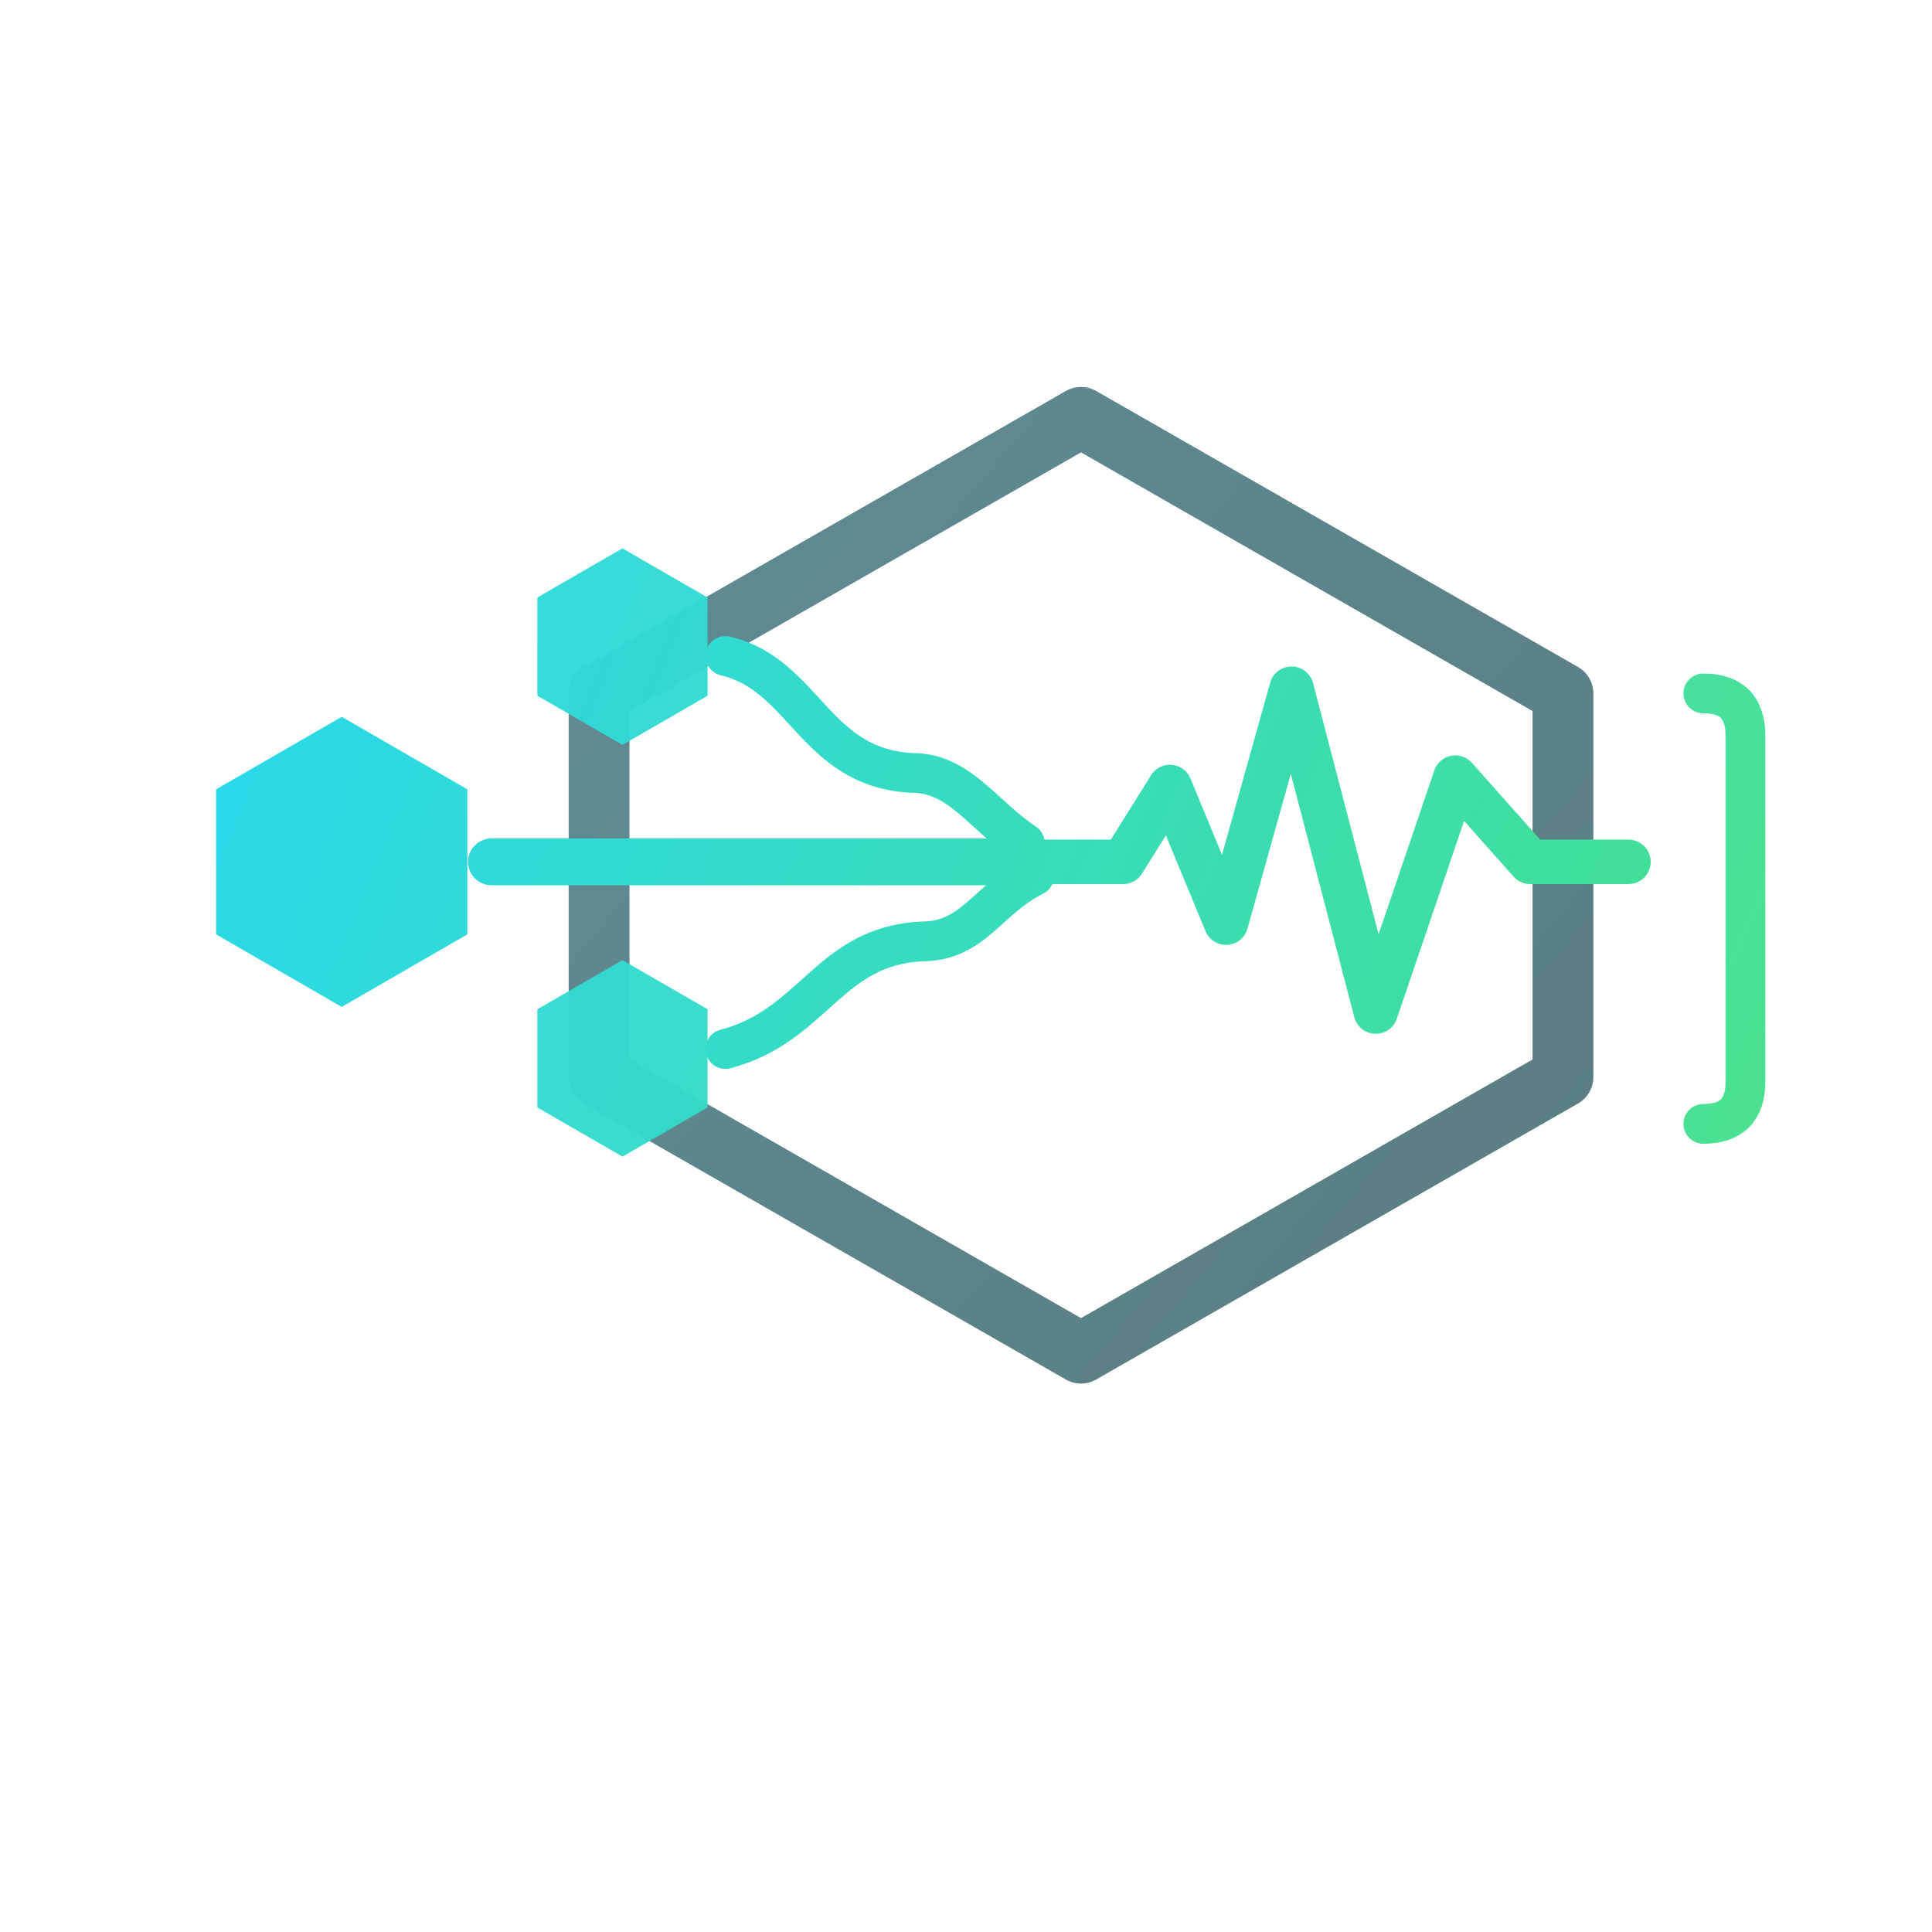
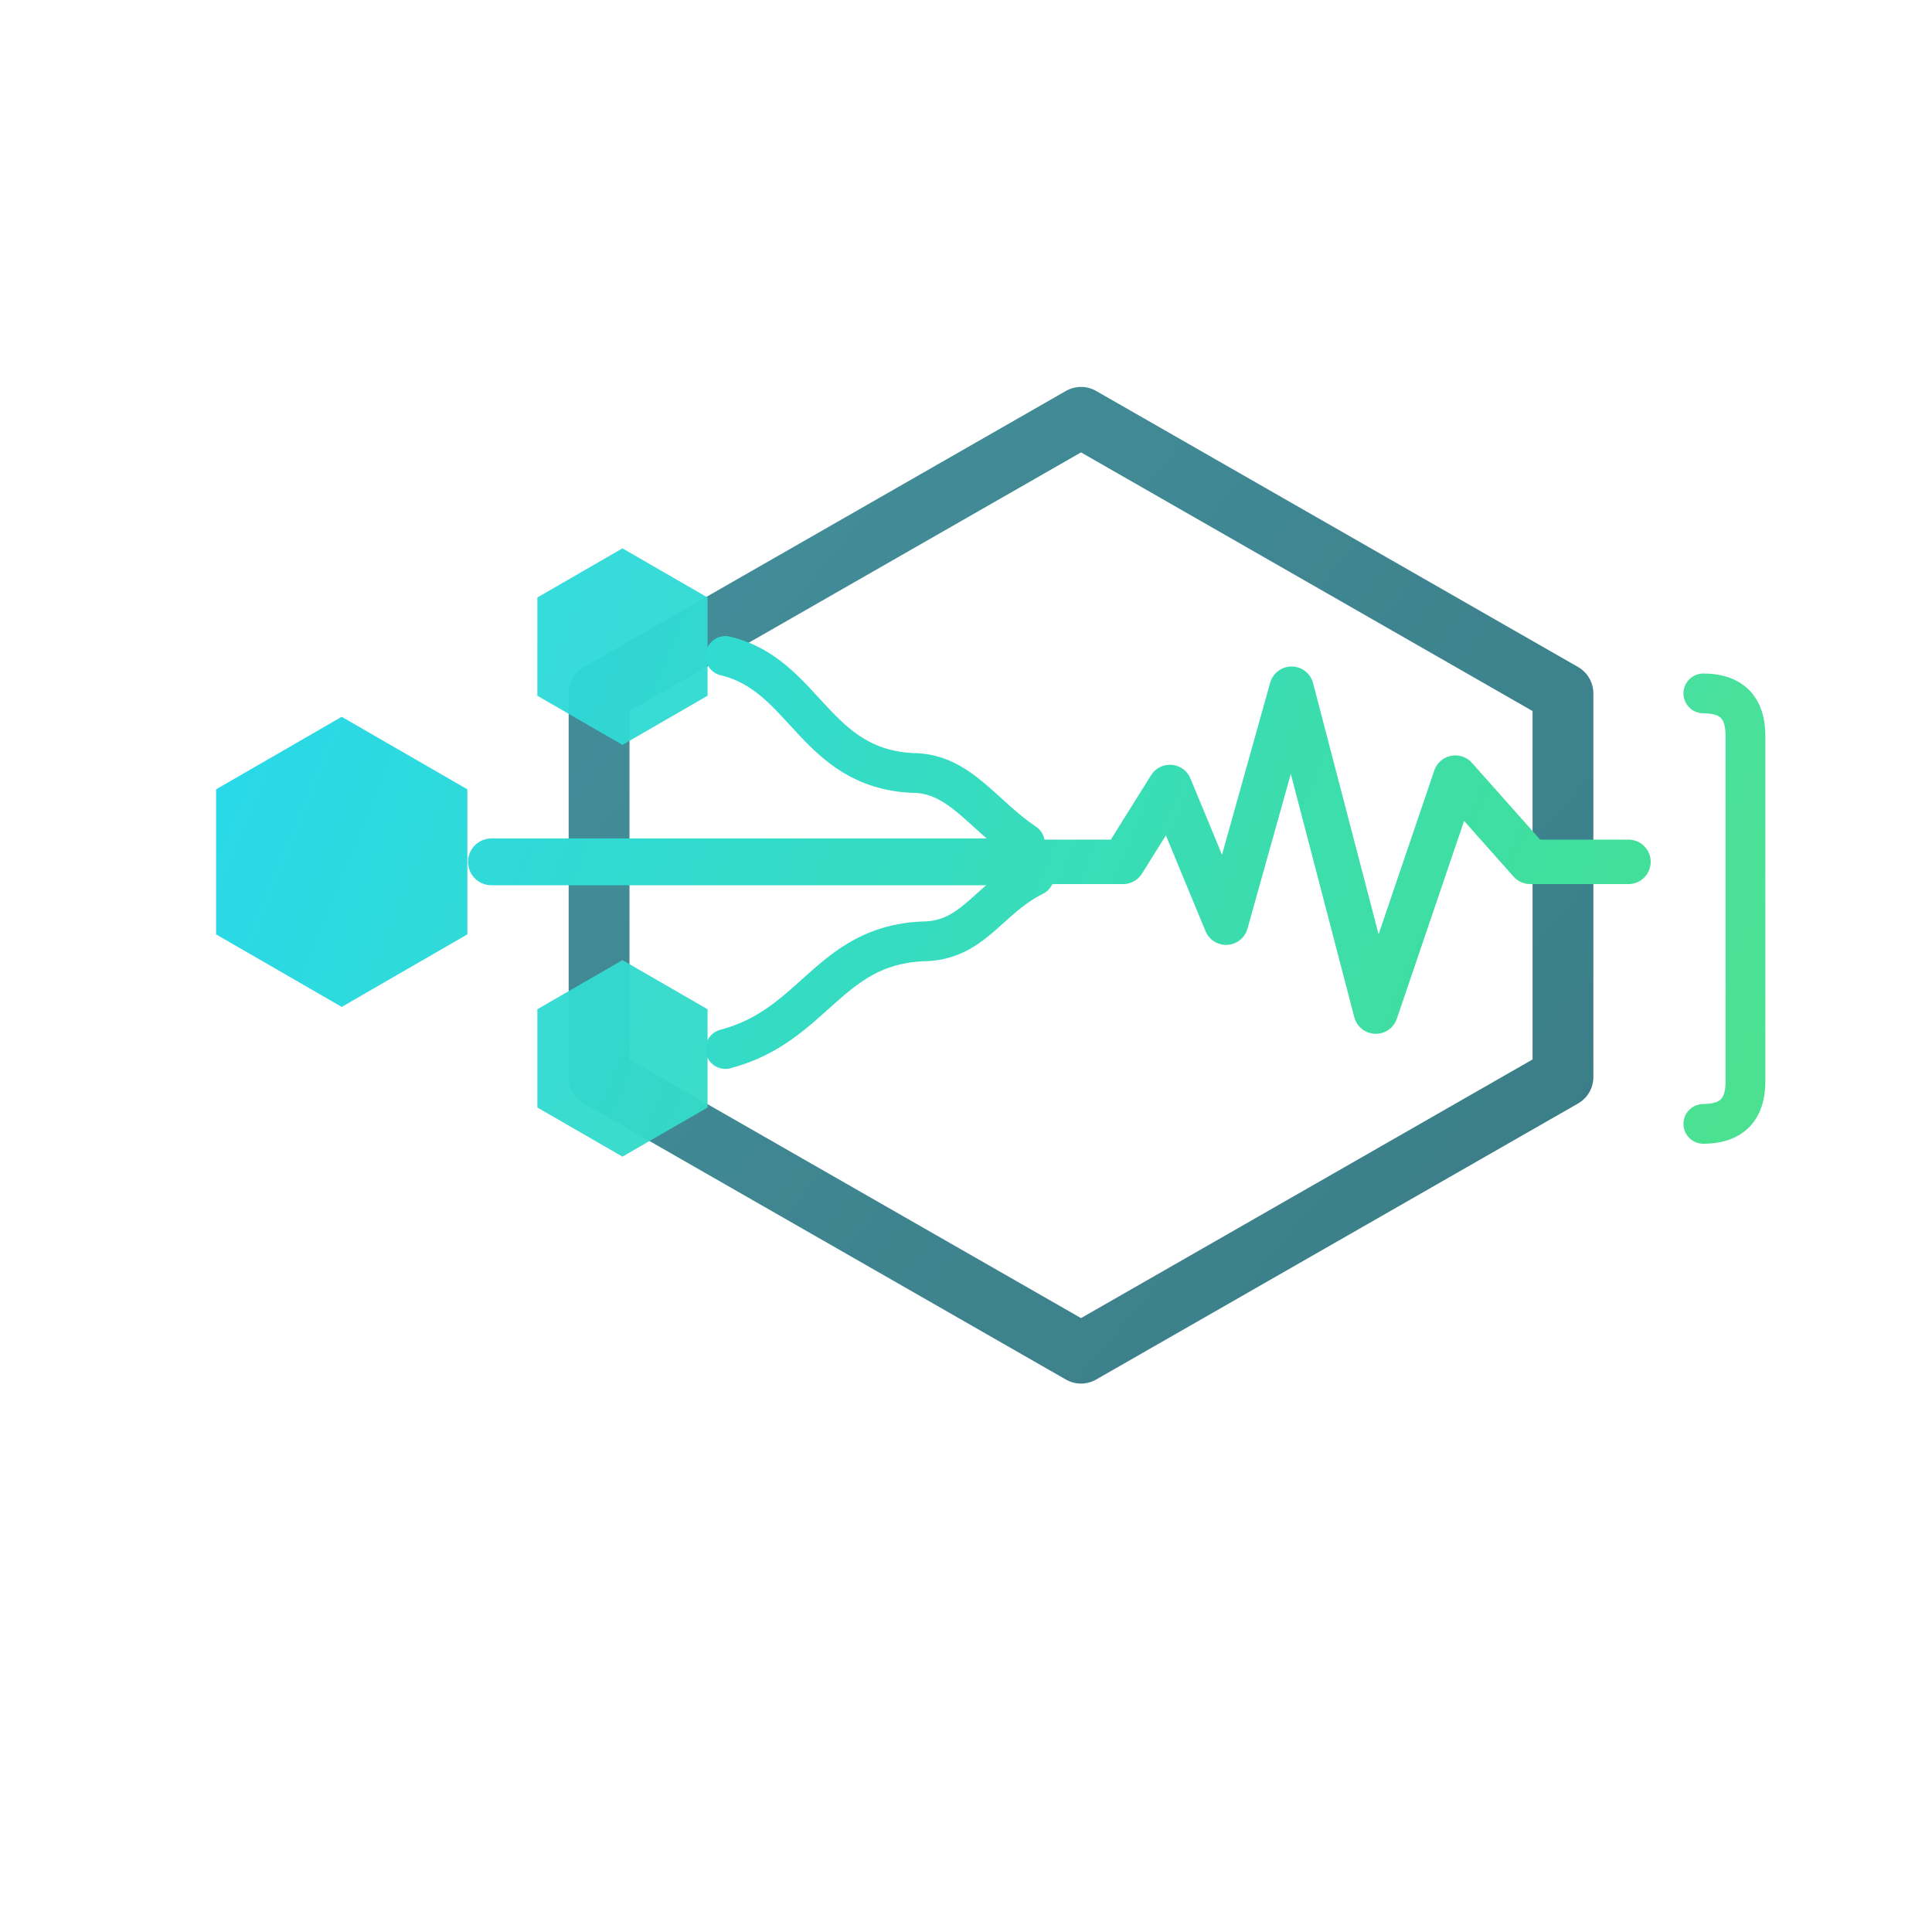
<svg xmlns="http://www.w3.org/2000/svg" width="512" height="512" viewBox="0 0 512 512" role="img" aria-label="tokemetry icon">
  <defs>
    <linearGradient id="tokemetry-accent" x1="0" y1="40" x2="340" y2="180" gradientUnits="userSpaceOnUse">
      <stop offset="0" stop-color="#27D8F3" />
      <stop offset="1" stop-color="#45E08D" />
    </linearGradient>
    <linearGradient id="tokemetry-frame" x1="95" y1="10" x2="330" y2="210" gradientUnits="userSpaceOnUse">
-       <stop offset="0" stop-color="#235F6C" />
-       <stop offset="1" stop-color="#1A4950" />
+       <stop offset="0" stop-color="#2E8391" />
+       <stop offset="1" stop-color="#256D78" />
    </linearGradient>
  </defs>
  <g transform="translate(36,92) scale(1.24)" stroke-linecap="round" stroke-linejoin="round">
-     <path d="M202 15 L305 74 L305 156 L202 215 L99 156 L99 74 Z" fill="none" stroke="url(#tokemetry-frame)" stroke-width="13" opacity="0.72" />
+     <path d="M202 15 L305 74 L305 156 L202 215 L99 156 L99 74 Z" fill="none" stroke="url(#tokemetry-frame)" stroke-width="13" opacity="0.9" />
    <polygon points="70.85,125.50 44.00,141.00 17.15,125.50 17.15,94.50 44.00,79.00 70.85,94.50" fill="url(#tokemetry-accent)" />
    <polygon points="122.19,74.50 104.00,85.00 85.81,74.50 85.81,53.50 104.00,43.00 122.19,53.50" fill="url(#tokemetry-accent)" opacity="0.96" />
    <polygon points="122.19,162.50 104.00,173.00 85.81,162.50 85.81,141.50 104.00,131.00 122.19,141.50" fill="url(#tokemetry-accent)" opacity="0.96" />
    <path d="M76 110 C118 110 151 110 188 110" fill="none" stroke="url(#tokemetry-accent)" stroke-width="10" />
    <path d="M126 66 C143 70 145 90 166 91 C176 91 181 100 190 106" fill="none" stroke="url(#tokemetry-accent)" stroke-width="8.5" />
    <path d="M126 150 C145 145 148 128 168 127 C179 127 182 118 192 113" fill="none" stroke="url(#tokemetry-accent)" stroke-width="8.5" />
    <path d="M187 110 C197 110 204 110 211 110 L221 94 L233 123 L247 73 L265 142 L282 92 L298 110 L319 110" fill="none" stroke="url(#tokemetry-accent)" stroke-width="9.5" />
    <path d="M335 74 Q344 74 344 83 L344 157 Q344 166 335 166" fill="none" stroke="url(#tokemetry-accent)" stroke-width="8.5" opacity="0.96" />
  </g>
</svg>
